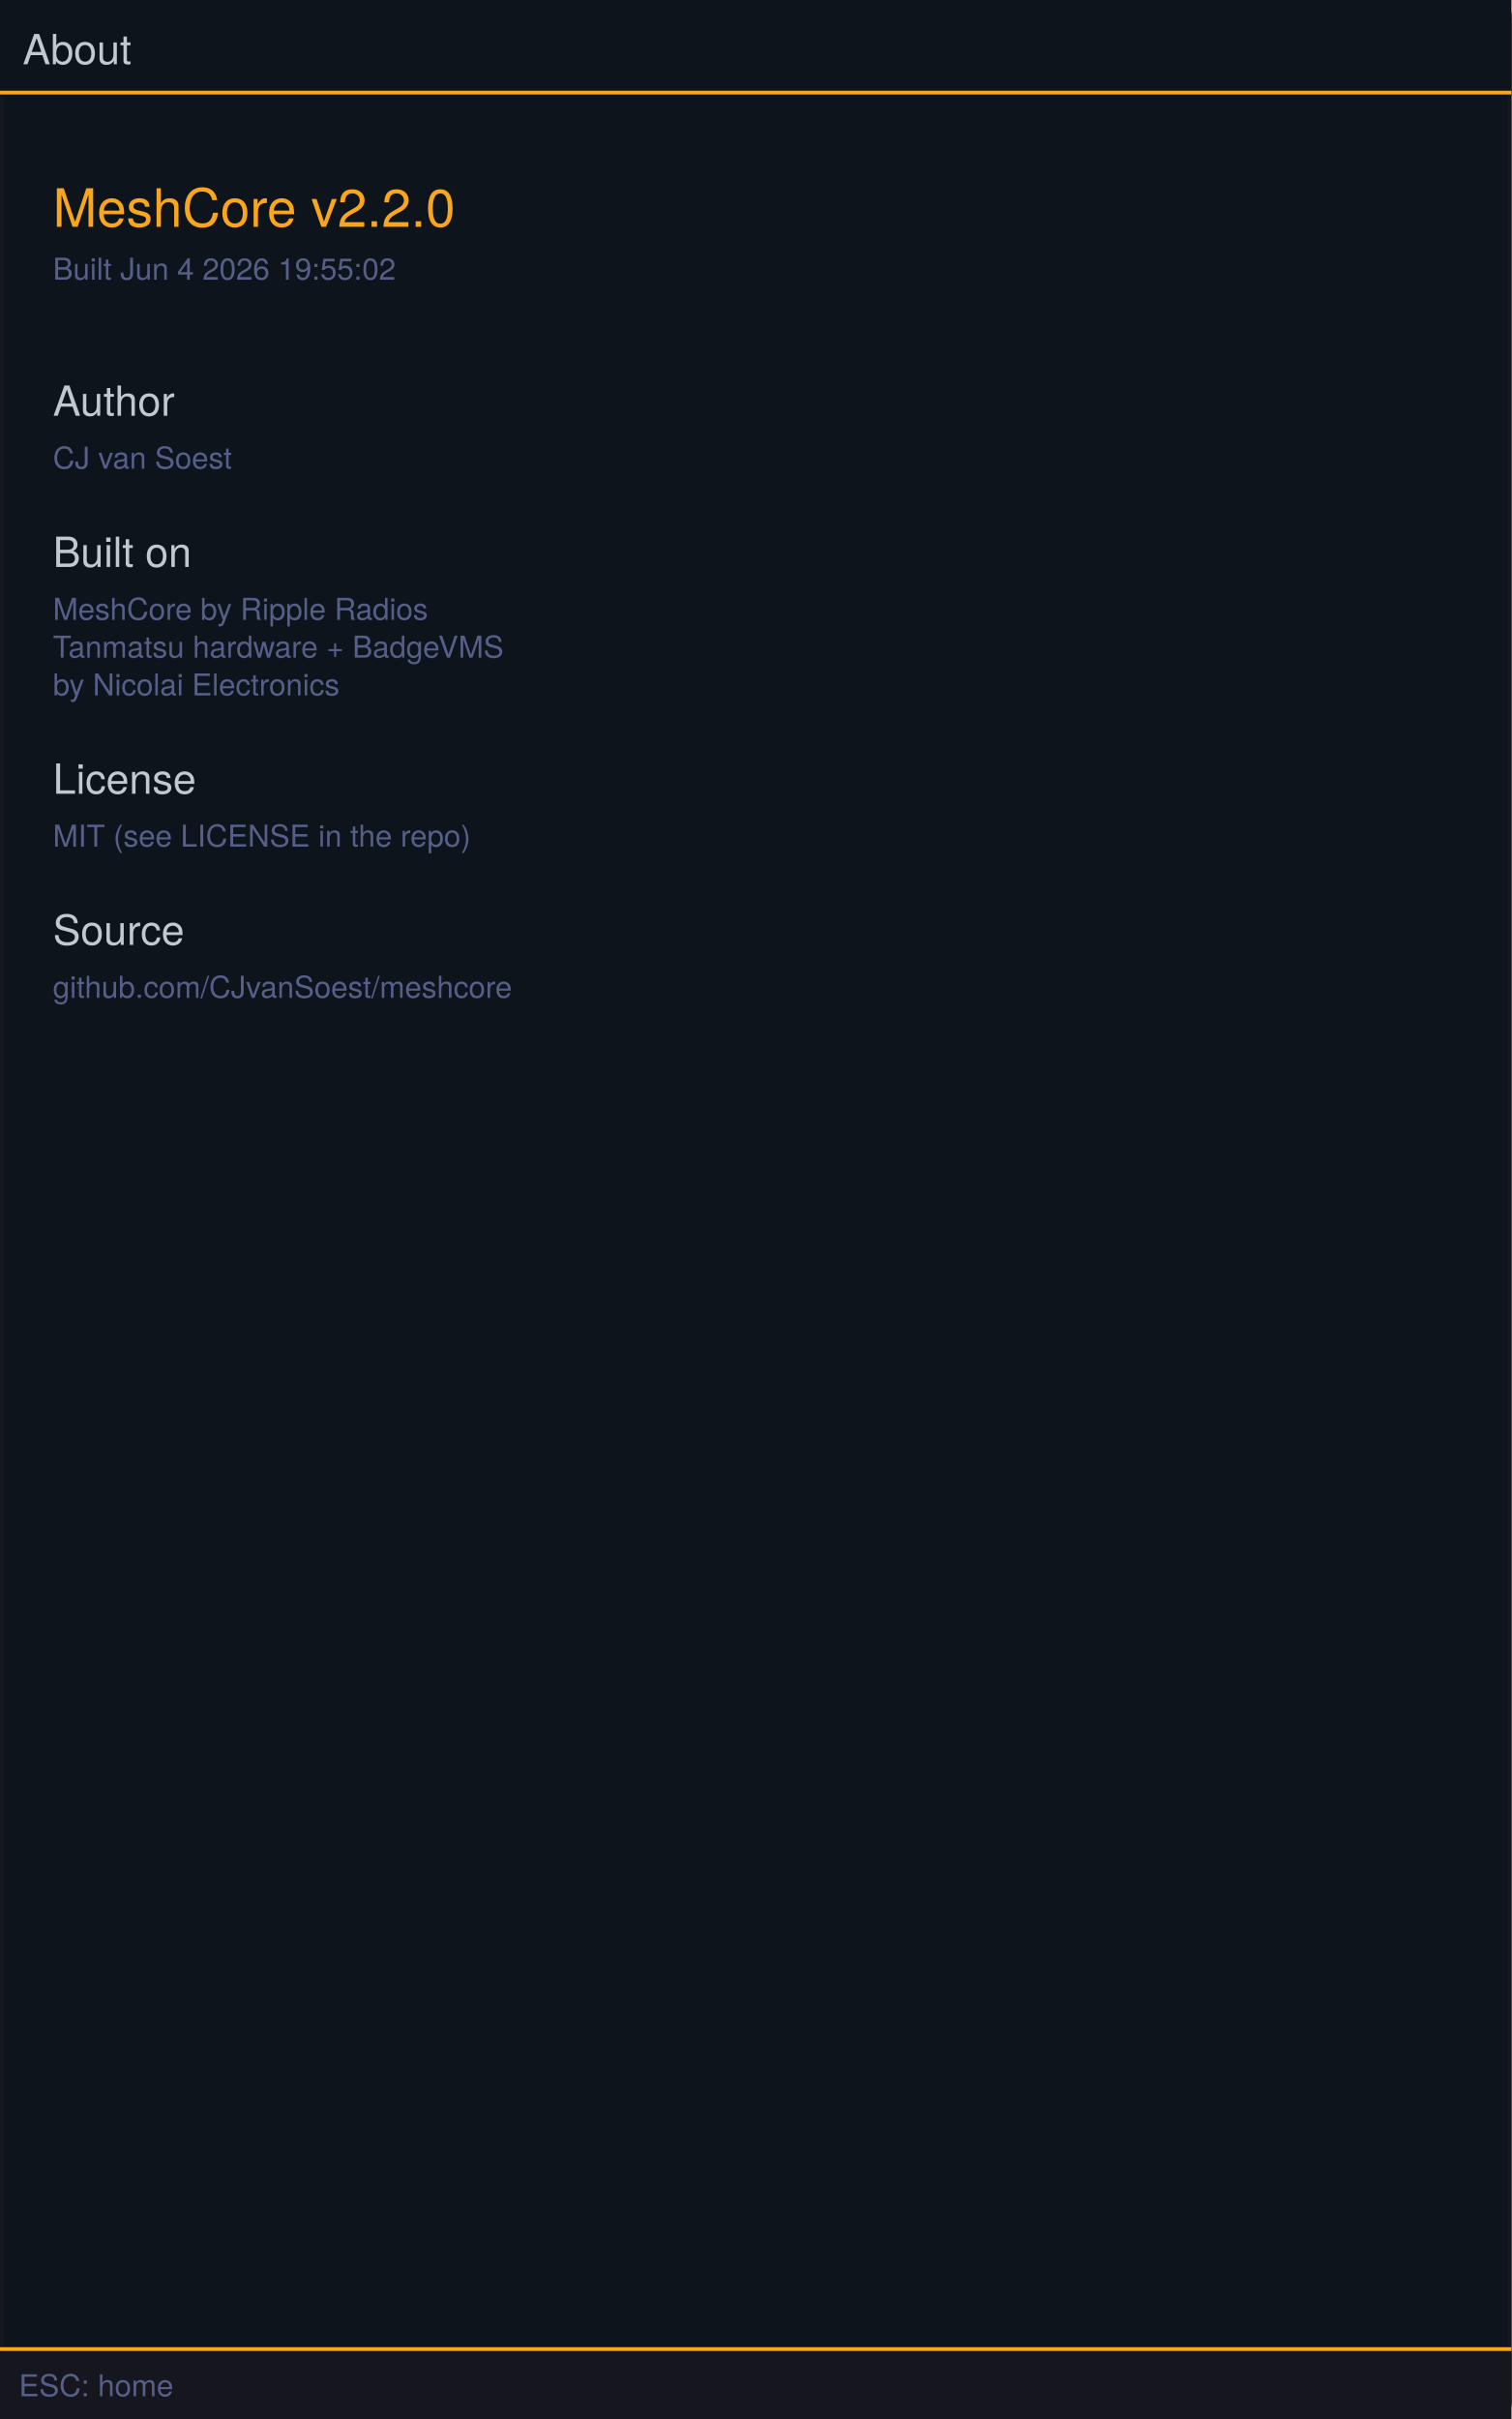
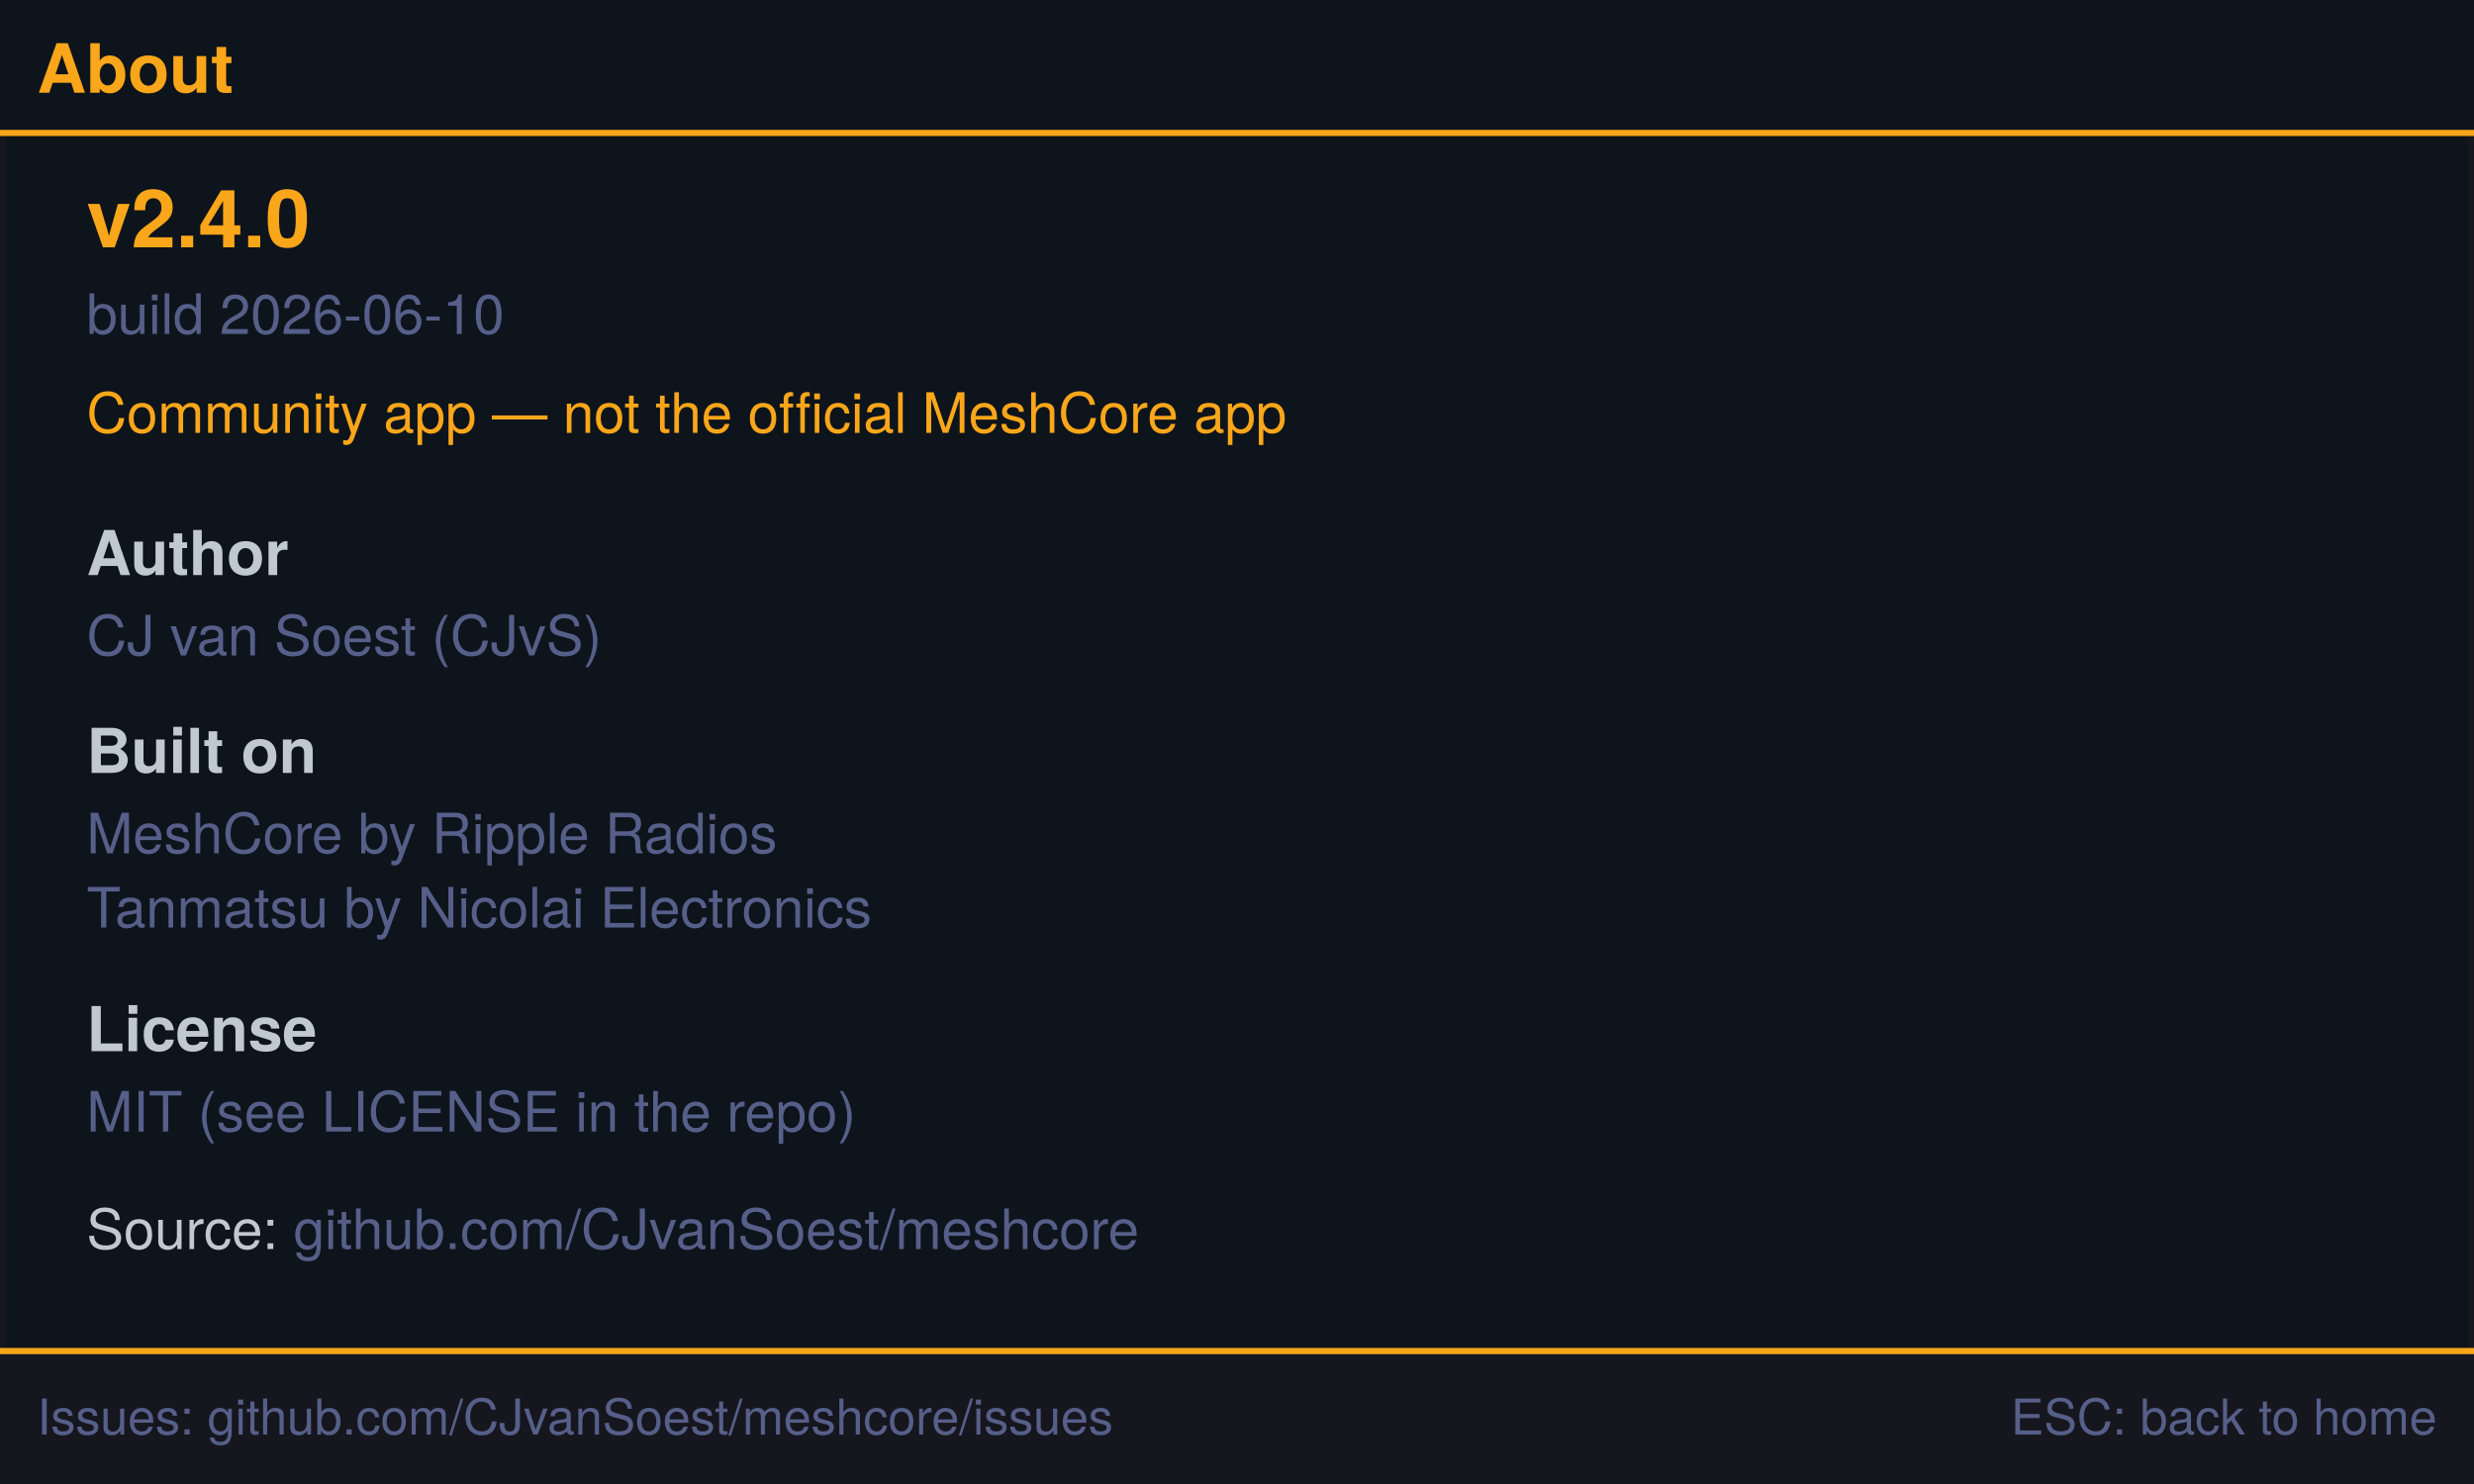
- <svg xmlns="http://www.w3.org/2000/svg" width="400" height="640">
+ <svg xmlns="http://www.w3.org/2000/svg" width="400" height="240" viewBox="0 0 400 240">
  <defs>
    <style type="text/css">
      text { font-family: 'Saira', 'Helvetica Neue', sans-serif; }
    </style>
  </defs>
-   <rect width="400" height="640" fill="#0E141B" rx="4" />
-   <rect x="0.5" y="0.5" width="399" height="639" fill="none" stroke="#16161E" stroke-width="1" rx="4" />
-   <rect x="0" y="0" width="400" height="25" fill="#0E141B" />
-   <rect x="0" y="24" width="400" height="1" fill="#FAA61A" />
-   <text x="6" y="17" fill="#C0C8D0" font-size="11" font-weight="500">About</text>
-   <text x="14" y="60" fill="#FAA61A" font-size="14" font-weight="500">MeshCore  v2.2.0</text>
-   <text x="14" y="74" fill="#565F89" font-size="8">Built Jun  4 2026  19:55:02</text>
-   <text x="14" y="110" fill="#C0C8D0" font-size="11" font-weight="500">Author</text>
-   <text x="14" y="124" fill="#565F89" font-size="8">CJ van Soest</text>
-   <text x="14" y="150" fill="#C0C8D0" font-size="11" font-weight="500">Built on</text>
-   <text x="14" y="164" fill="#565F89" font-size="8">MeshCore  by  Ripple Radios</text>
-   <text x="14" y="174" fill="#565F89" font-size="8">Tanmatsu hardware + BadgeVMS</text>
-   <text x="14" y="184" fill="#565F89" font-size="8">  by Nicolai Electronics</text>
-   <text x="14" y="210" fill="#C0C8D0" font-size="11" font-weight="500">License</text>
-   <text x="14" y="224" fill="#565F89" font-size="8">MIT (see LICENSE in the repo)</text>
-   <text x="14" y="250" fill="#C0C8D0" font-size="11" font-weight="500">Source</text>
-   <text x="14" y="264" fill="#565F89" font-size="8">github.com/CJvanSoest/meshcore</text>
-   <rect x="0" y="621" width="400" height="19" fill="#16161E" />
-   <rect x="0" y="621" width="400" height="1" fill="#FAA61A" />
-   <text x="5" y="634" fill="#565F89" font-size="8">ESC: home</text>
+   <rect width="400" height="240" fill="#0E141B" rx="4" />
+   <rect x="0.5" y="0.5" width="399" height="239" fill="none" stroke="#16161E" stroke-width="1" rx="4" />
+   <rect x="0" y="0" width="400" height="22" fill="#0E141B" />
+   <rect x="0" y="21" width="400" height="1" fill="#FAA61A" />
+   <text x="6" y="15" fill="#FAA61A" font-size="11" font-weight="600">About</text>
+   <text x="14" y="40" fill="#FAA61A" font-size="13" font-weight="700">v2.4.0</text>
+   <text x="14" y="54" fill="#565F89" font-size="9">build 2026-06-10</text>
+   <text x="14" y="70" fill="#FAA61A" font-size="9">Community app — not the official MeshCore app</text>
+   <text x="14" y="93" fill="#C0C8D0" font-size="10" font-weight="600">Author</text>
+   <text x="14" y="106" fill="#565F89" font-size="9">CJ van Soest (CJvS)</text>
+   <text x="14" y="125" fill="#C0C8D0" font-size="10" font-weight="600">Built on</text>
+   <text x="14" y="138" fill="#565F89" font-size="9">MeshCore  by  Ripple Radios</text>
+   <text x="14" y="150" fill="#565F89" font-size="9">Tanmatsu  by  Nicolai Electronics</text>
+   <text x="14" y="170" fill="#C0C8D0" font-size="10" font-weight="600">License</text>
+   <text x="14" y="183" fill="#565F89" font-size="9">MIT (see LICENSE in the repo)</text>
+   <text x="14" y="202" fill="#C0C8D0" font-size="9" font-weight="500">Source: <tspan fill="#565F89">github.com/CJvanSoest/meshcore</tspan>
+   </text>
+   <rect x="0" y="218" width="400" height="22" fill="#16161E" />
+   <rect x="0" y="218" width="400" height="1" fill="#FAA61A" />
+   <text x="6" y="232" fill="#565F89" font-size="8">Issues: github.com/CJvanSoest/meshcore/issues</text>
+   <text x="394" y="232" text-anchor="end" fill="#565F89" font-size="8">ESC: back to home</text>
</svg>
